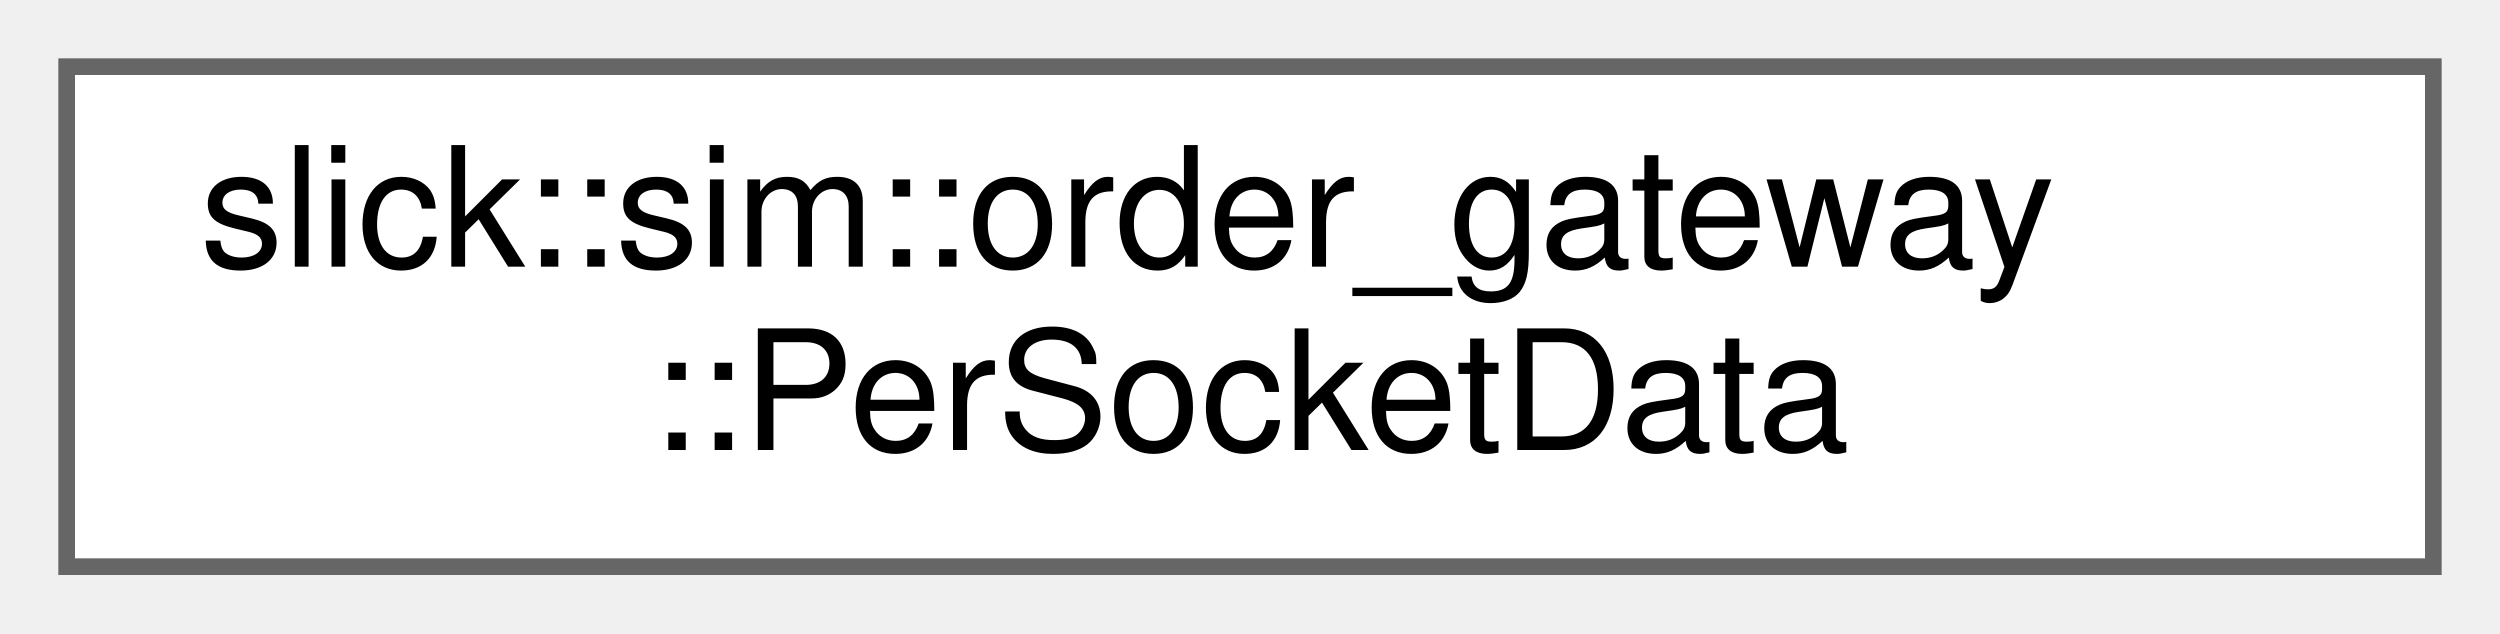
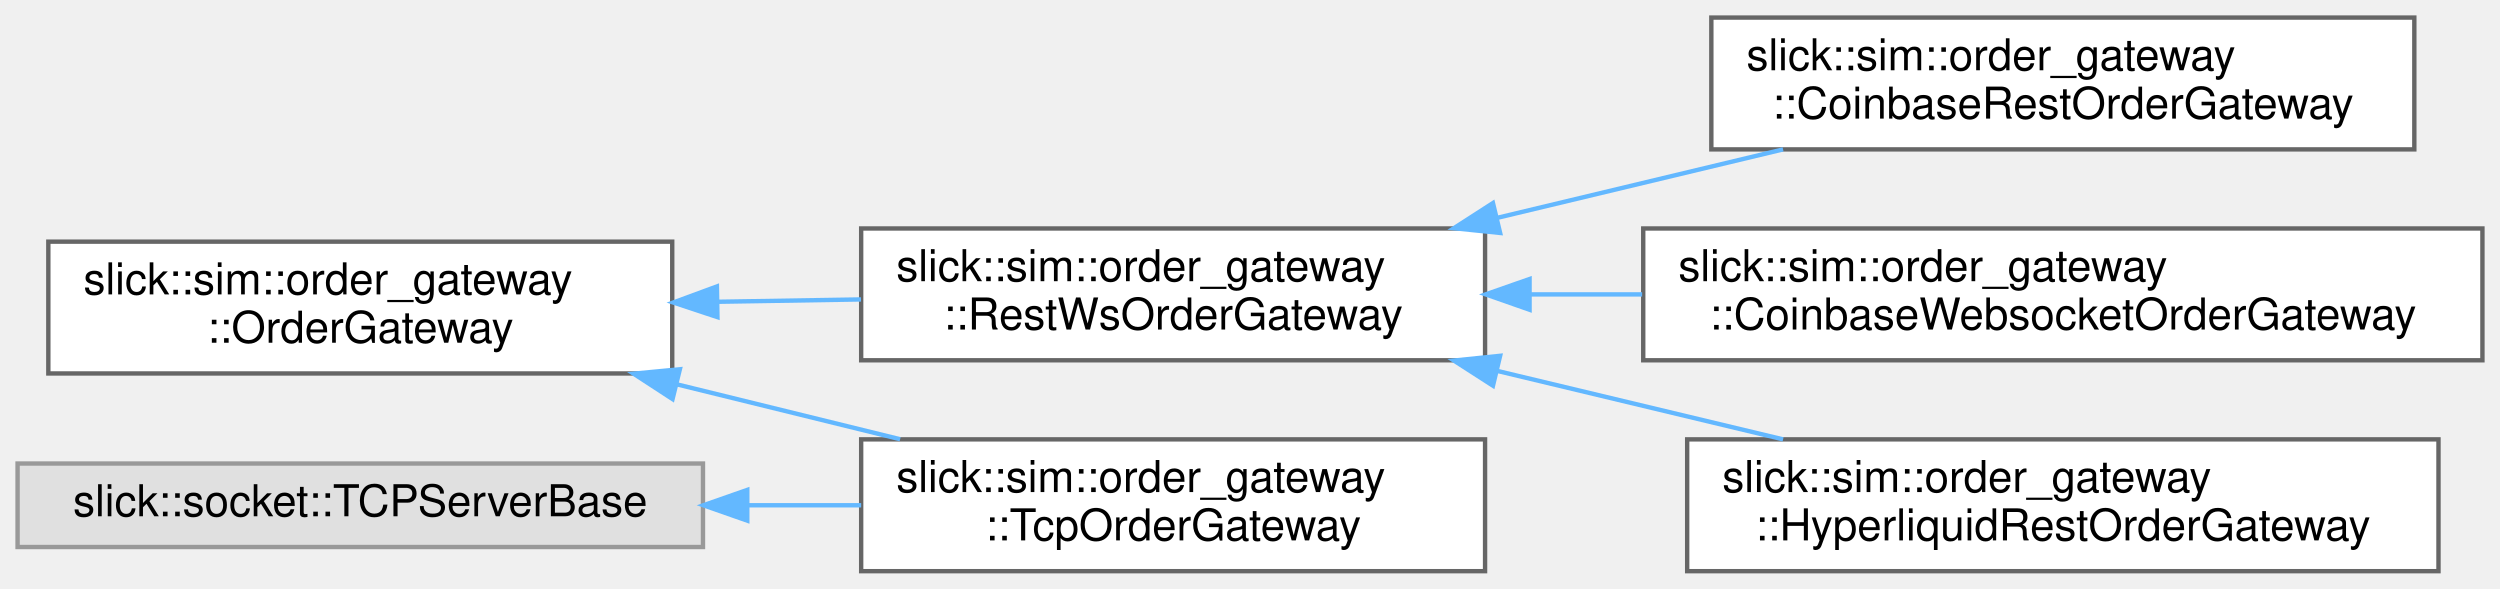
- <svg xmlns="http://www.w3.org/2000/svg" xmlns:xlink="http://www.w3.org/1999/xlink" width="150pt" height="38pt" viewBox="0.00 0.00 150.00 38.00">
-   <g id="graph0" class="graph" transform="scale(1 1) rotate(0) translate(4 34)">
+ <svg xmlns="http://www.w3.org/2000/svg" xmlns:xlink="http://www.w3.org/1999/xlink" width="569pt" height="134pt" viewBox="0.00 0.00 569.00 134.00">
+   <g id="graph0" class="graph" transform="scale(1 1) rotate(0) translate(4 130)">
    <g id="Node000000" class="node">
      <g id="a_Node000000">
-         <a xlink:href="structslick_1_1sim_1_1order__gateway_1_1PerSocketData.html" target="_top" xlink:title=" ">
-           <polygon fill="white" stroke="#666666" points="142,-30 0,-30 0,0 142,0 142,-30" />
-           <text text-anchor="start" x="8" y="-18" font-family="Helvetica,sans-Serif" font-size="10.00">slick::sim::order_gateway</text>
-           <text text-anchor="middle" x="71" y="-7" font-family="Helvetica,sans-Serif" font-size="10.00">::PerSocketData</text>
+         <a xlink:href="classslick_1_1sim_1_1order__gateway_1_1OrderGateway.html" target="_top" xlink:title=" ">
+           <polygon fill="white" stroke="#666666" points="149,-75 7,-75 7,-45 149,-45 149,-75" />
+           <text text-anchor="start" x="15" y="-63" font-family="Helvetica,sans-Serif" font-size="10.00">slick::sim::order_gateway</text>
+           <text text-anchor="middle" x="78" y="-52" font-family="Helvetica,sans-Serif" font-size="10.00">::OrderGateway</text>
+         </a>
+       </g>
+     </g>
+     <g id="Node000001" class="node">
+       <g id="a_Node000001">
+         <a xlink:href="classslick_1_1sim_1_1order__gateway_1_1RestWsOrderGateway.html" target="_top" xlink:title=" ">
+           <polygon fill="white" stroke="#666666" points="334,-78 192,-78 192,-48 334,-48 334,-78" />
+           <text text-anchor="start" x="200" y="-66" font-family="Helvetica,sans-Serif" font-size="10.00">slick::sim::order_gateway</text>
+           <text text-anchor="middle" x="263" y="-55" font-family="Helvetica,sans-Serif" font-size="10.00">::RestWsOrderGateway</text>
+         </a>
+       </g>
+     </g>
+     <g id="edge15_Node000000_Node000001" class="edge">
+       <g id="a_edge15_Node000000_Node000001">
+         <a xlink:title=" ">
+           <path fill="none" stroke="#63b8ff" d="M159.51,-61.32C170.33,-61.5 181.35,-61.68 191.96,-61.85" />
+           <polygon fill="#63b8ff" stroke="#63b8ff" points="159.29,-57.82 149.23,-61.15 159.17,-64.81 159.29,-57.82" />
+         </a>
+       </g>
+     </g>
+     <g id="Node000005" class="node">
+       <g id="a_Node000005">
+         <a xlink:href="classslick_1_1sim_1_1order__gateway_1_1TcpOrderGateway.html" target="_top" xlink:title=" ">
+           <polygon fill="white" stroke="#666666" points="334,-30 192,-30 192,0 334,0 334,-30" />
+           <text text-anchor="start" x="200" y="-18" font-family="Helvetica,sans-Serif" font-size="10.00">slick::sim::order_gateway</text>
+           <text text-anchor="middle" x="263" y="-7" font-family="Helvetica,sans-Serif" font-size="10.00">::TcpOrderGateway</text>
+         </a>
+       </g>
+     </g>
+     <g id="edge19_Node000000_Node000005" class="edge">
+       <g id="a_edge19_Node000000_Node000005">
+         <a xlink:title=" ">
+           <path fill="none" stroke="#63b8ff" d="M149.95,-42.55C166.76,-38.42 184.54,-34.05 200.87,-30.03" />
+           <polygon fill="#63b8ff" stroke="#63b8ff" points="149.07,-39.17 140.19,-44.95 150.74,-45.96 149.07,-39.17" />
+         </a>
+       </g>
+     </g>
+     <g id="Node000002" class="node">
+       <g id="a_Node000002">
+         <a xlink:href="classslick_1_1sim_1_1order__gateway_1_1CoinbaseRestOrderGateway.html" target="_top" xlink:title=" ">
+           <polygon fill="white" stroke="#666666" points="545.5,-126 385.5,-126 385.5,-96 545.5,-96 545.5,-126" />
+           <text text-anchor="start" x="393.5" y="-114" font-family="Helvetica,sans-Serif" font-size="10.00">slick::sim::order_gateway</text>
+           <text text-anchor="middle" x="465.5" y="-103" font-family="Helvetica,sans-Serif" font-size="10.00">::CoinbaseRestOrderGateway</text>
+         </a>
+       </g>
+     </g>
+     <g id="edge16_Node000001_Node000002" class="edge">
+       <g id="a_edge16_Node000001_Node000002">
+         <a xlink:title=" ">
+           <path fill="none" stroke="#63b8ff" d="M336.86,-80.44C358.15,-85.54 381.23,-91.07 401.83,-96" />
+           <polygon fill="#63b8ff" stroke="#63b8ff" points="337.43,-76.98 326.89,-78.06 335.8,-83.79 337.43,-76.98" />
+         </a>
+       </g>
+     </g>
+     <g id="Node000003" class="node">
+       <g id="a_Node000003">
+         <a xlink:href="classslick_1_1sim_1_1order__gateway_1_1CoinbaseWebsocketOrderGateway.html" target="_top" xlink:title=" ">
+           <polygon fill="white" stroke="#666666" points="561,-78 370,-78 370,-48 561,-48 561,-78" />
+           <text text-anchor="start" x="378" y="-66" font-family="Helvetica,sans-Serif" font-size="10.00">slick::sim::order_gateway</text>
+           <text text-anchor="middle" x="465.5" y="-55" font-family="Helvetica,sans-Serif" font-size="10.00">::CoinbaseWebsocketOrderGateway</text>
+         </a>
+       </g>
+     </g>
+     <g id="edge17_Node000001_Node000003" class="edge">
+       <g id="a_edge17_Node000001_Node000003">
+         <a xlink:title=" ">
+           <path fill="none" stroke="#63b8ff" d="M344.24,-63C352.63,-63 361.22,-63 369.75,-63" />
+           <polygon fill="#63b8ff" stroke="#63b8ff" points="344.13,-59.5 334.13,-63 344.13,-66.5 344.13,-59.5" />
+         </a>
+       </g>
+     </g>
+     <g id="Node000004" class="node">
+       <g id="a_Node000004">
+         <a xlink:href="classslick_1_1sim_1_1order__gateway_1_1HyperliquidRestOrderGateway.html" target="_top" xlink:title=" ">
+           <polygon fill="white" stroke="#666666" points="551,-30 380,-30 380,0 551,0 551,-30" />
+           <text text-anchor="start" x="388" y="-18" font-family="Helvetica,sans-Serif" font-size="10.00">slick::sim::order_gateway</text>
+           <text text-anchor="middle" x="465.5" y="-7" font-family="Helvetica,sans-Serif" font-size="10.00">::HyperliquidRestOrderGateway</text>
+         </a>
+       </g>
+     </g>
+     <g id="edge18_Node000001_Node000004" class="edge">
+       <g id="a_edge18_Node000001_Node000004">
+         <a xlink:title=" ">
+           <path fill="none" stroke="#63b8ff" d="M336.86,-45.56C358.15,-40.46 381.23,-34.93 401.83,-30" />
+           <polygon fill="#63b8ff" stroke="#63b8ff" points="335.8,-42.21 326.89,-47.94 337.43,-49.02 335.8,-42.21" />
+         </a>
+       </g>
+     </g>
+     <g id="Node000006" class="node">
+       <g id="a_Node000006">
+         <a xlink:title=" ">
+           <polygon fill="#e0e0e0" stroke="#999999" points="156,-24.5 0,-24.5 0,-5.5 156,-5.5 156,-24.5" />
+           <text text-anchor="middle" x="78" y="-12.5" font-family="Helvetica,sans-Serif" font-size="10.00">slick::socket::TCPServerBase</text>
+         </a>
+       </g>
+     </g>
+     <g id="edge20_Node000006_Node000005" class="edge">
+       <g id="a_edge20_Node000006_Node000005">
+         <a xlink:title=" ">
+           <path fill="none" stroke="#63b8ff" d="M166.19,-15C174.85,-15 183.55,-15 192,-15" />
+           <polygon fill="#63b8ff" stroke="#63b8ff" points="166.08,-11.5 156.08,-15 166.08,-18.5 166.08,-11.5" />
        </a>
      </g>
    </g>
  </g>
</svg>
